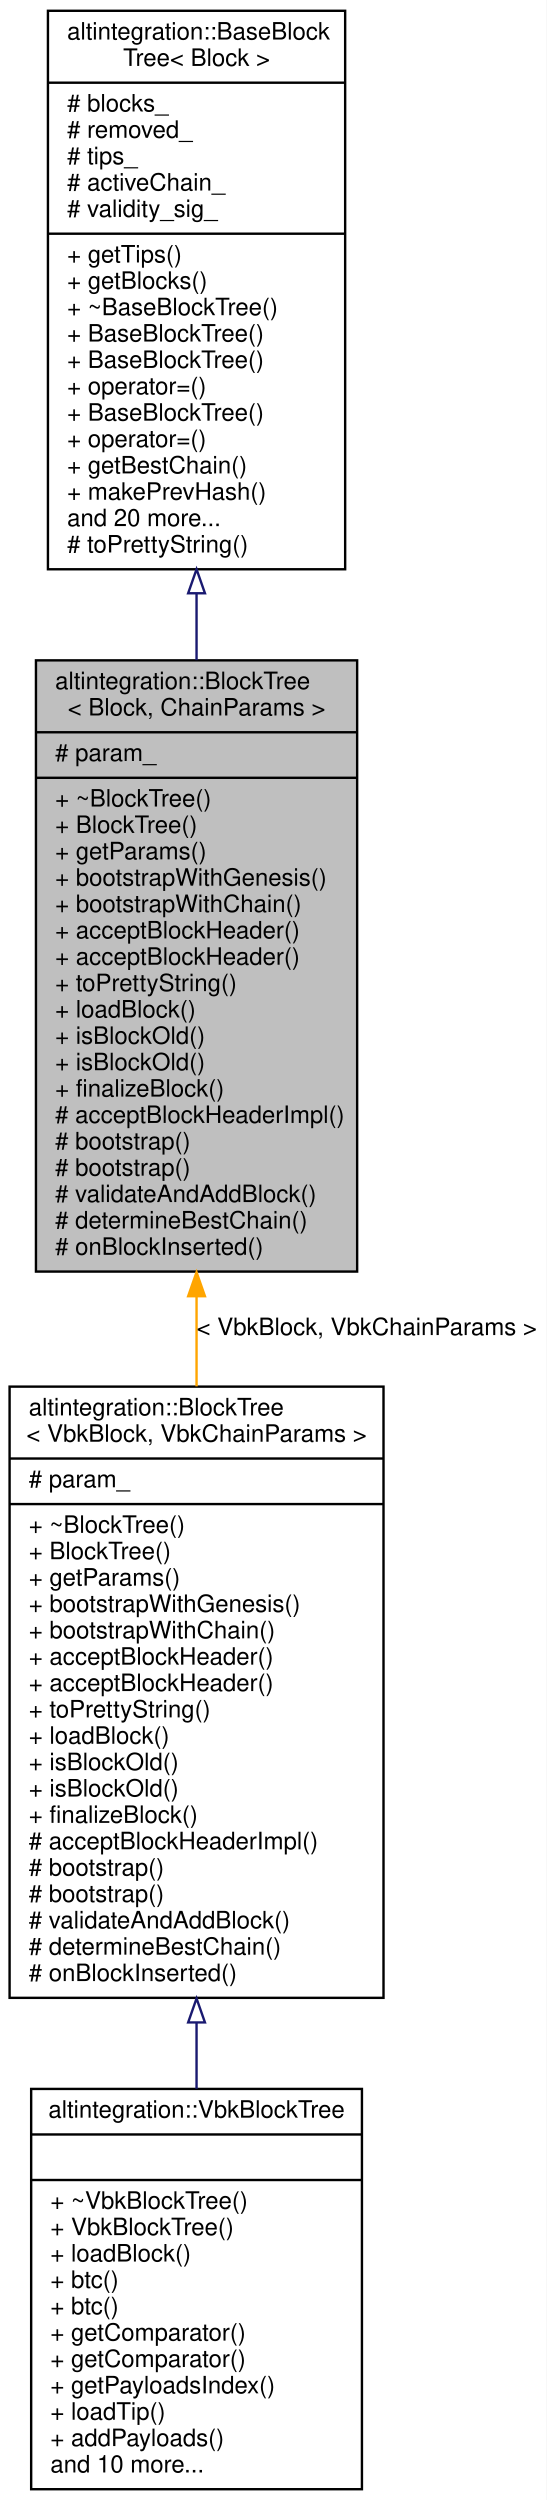
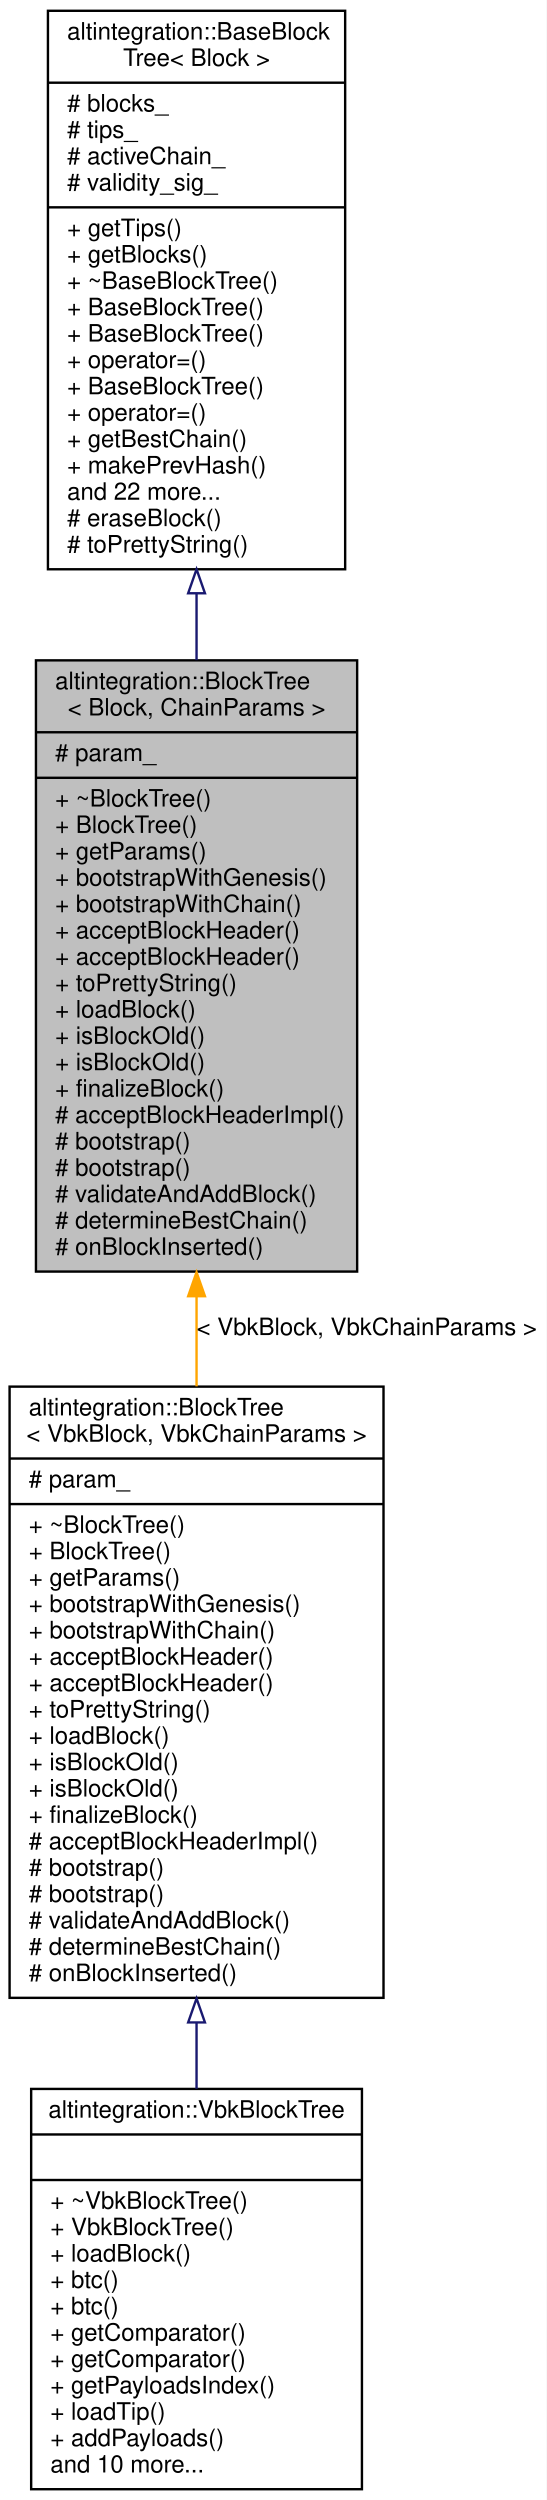
<svg xmlns="http://www.w3.org/2000/svg" xmlns:xlink="http://www.w3.org/1999/xlink" width="228pt" height="1043pt" viewBox="0.00 0.00 228.00 1043.00">
  <g id="graph0" class="graph" transform="scale(1 1) rotate(0) translate(4 1039)">
    <polygon fill="white" stroke="transparent" points="-4,4 -4,-1039 224,-1039 224,4 -4,4" />
    <g id="node1" class="node">
      <g id="a_node1">
        <a xlink:title="BlockTree is a tree of blocks with single &quot;bootstrap&quot; block as root.">
          <polygon fill="#bfbfbf" stroke="black" points="11,-508.5 11,-763.5 145,-763.5 145,-508.5 11,-508.5" />
          <text text-anchor="start" x="19" y="-751.5" font-family="Helvetica,sans-Serif" font-size="10.00">altintegration::BlockTree</text>
          <text text-anchor="middle" x="78" y="-740.5" font-family="Helvetica,sans-Serif" font-size="10.00">&lt; Block, ChainParams &gt;</text>
          <polyline fill="none" stroke="black" points="11,-733.5 145,-733.5 " />
          <text text-anchor="start" x="19" y="-721.5" font-family="Helvetica,sans-Serif" font-size="10.00"># param_</text>
          <polyline fill="none" stroke="black" points="11,-714.5 145,-714.5 " />
          <text text-anchor="start" x="19" y="-702.5" font-family="Helvetica,sans-Serif" font-size="10.00">+ ~BlockTree()</text>
          <text text-anchor="start" x="19" y="-691.5" font-family="Helvetica,sans-Serif" font-size="10.00">+ BlockTree()</text>
          <text text-anchor="start" x="19" y="-680.5" font-family="Helvetica,sans-Serif" font-size="10.00">+ getParams()</text>
          <text text-anchor="start" x="19" y="-669.5" font-family="Helvetica,sans-Serif" font-size="10.00">+ bootstrapWithGenesis()</text>
          <text text-anchor="start" x="19" y="-658.5" font-family="Helvetica,sans-Serif" font-size="10.00">+ bootstrapWithChain()</text>
          <text text-anchor="start" x="19" y="-647.5" font-family="Helvetica,sans-Serif" font-size="10.00">+ acceptBlockHeader()</text>
          <text text-anchor="start" x="19" y="-636.5" font-family="Helvetica,sans-Serif" font-size="10.00">+ acceptBlockHeader()</text>
          <text text-anchor="start" x="19" y="-625.5" font-family="Helvetica,sans-Serif" font-size="10.00">+ toPrettyString()</text>
          <text text-anchor="start" x="19" y="-614.5" font-family="Helvetica,sans-Serif" font-size="10.00">+ loadBlock()</text>
          <text text-anchor="start" x="19" y="-603.5" font-family="Helvetica,sans-Serif" font-size="10.00">+ isBlockOld()</text>
          <text text-anchor="start" x="19" y="-592.5" font-family="Helvetica,sans-Serif" font-size="10.00">+ isBlockOld()</text>
          <text text-anchor="start" x="19" y="-581.5" font-family="Helvetica,sans-Serif" font-size="10.00">+ finalizeBlock()</text>
          <text text-anchor="start" x="19" y="-570.5" font-family="Helvetica,sans-Serif" font-size="10.00"># acceptBlockHeaderImpl()</text>
          <text text-anchor="start" x="19" y="-559.5" font-family="Helvetica,sans-Serif" font-size="10.00"># bootstrap()</text>
          <text text-anchor="start" x="19" y="-548.5" font-family="Helvetica,sans-Serif" font-size="10.00"># bootstrap()</text>
          <text text-anchor="start" x="19" y="-537.5" font-family="Helvetica,sans-Serif" font-size="10.00"># validateAndAddBlock()</text>
          <text text-anchor="start" x="19" y="-526.5" font-family="Helvetica,sans-Serif" font-size="10.00"># determineBestChain()</text>
          <text text-anchor="start" x="19" y="-515.5" font-family="Helvetica,sans-Serif" font-size="10.00"># onBlockInserted()</text>
        </a>
      </g>
    </g>
    <g id="node3" class="node">
      <g id="a_node3">
        <a xlink:href="structaltintegration_1_1BlockTree.html" target="_top" xlink:title=" ">
          <polygon fill="white" stroke="black" points="0,-205.5 0,-460.5 156,-460.5 156,-205.5 0,-205.5" />
          <text text-anchor="start" x="8" y="-448.5" font-family="Helvetica,sans-Serif" font-size="10.00">altintegration::BlockTree</text>
          <text text-anchor="middle" x="78" y="-437.5" font-family="Helvetica,sans-Serif" font-size="10.00">&lt; VbkBlock, VbkChainParams &gt;</text>
          <polyline fill="none" stroke="black" points="0,-430.5 156,-430.5 " />
          <text text-anchor="start" x="8" y="-418.5" font-family="Helvetica,sans-Serif" font-size="10.00"># param_</text>
          <polyline fill="none" stroke="black" points="0,-411.5 156,-411.5 " />
          <text text-anchor="start" x="8" y="-399.5" font-family="Helvetica,sans-Serif" font-size="10.00">+ ~BlockTree()</text>
          <text text-anchor="start" x="8" y="-388.5" font-family="Helvetica,sans-Serif" font-size="10.00">+ BlockTree()</text>
          <text text-anchor="start" x="8" y="-377.5" font-family="Helvetica,sans-Serif" font-size="10.00">+ getParams()</text>
          <text text-anchor="start" x="8" y="-366.5" font-family="Helvetica,sans-Serif" font-size="10.00">+ bootstrapWithGenesis()</text>
          <text text-anchor="start" x="8" y="-355.5" font-family="Helvetica,sans-Serif" font-size="10.00">+ bootstrapWithChain()</text>
          <text text-anchor="start" x="8" y="-344.5" font-family="Helvetica,sans-Serif" font-size="10.00">+ acceptBlockHeader()</text>
          <text text-anchor="start" x="8" y="-333.5" font-family="Helvetica,sans-Serif" font-size="10.00">+ acceptBlockHeader()</text>
          <text text-anchor="start" x="8" y="-322.5" font-family="Helvetica,sans-Serif" font-size="10.00">+ toPrettyString()</text>
          <text text-anchor="start" x="8" y="-311.5" font-family="Helvetica,sans-Serif" font-size="10.00">+ loadBlock()</text>
          <text text-anchor="start" x="8" y="-300.5" font-family="Helvetica,sans-Serif" font-size="10.00">+ isBlockOld()</text>
          <text text-anchor="start" x="8" y="-289.5" font-family="Helvetica,sans-Serif" font-size="10.00">+ isBlockOld()</text>
          <text text-anchor="start" x="8" y="-278.5" font-family="Helvetica,sans-Serif" font-size="10.00">+ finalizeBlock()</text>
          <text text-anchor="start" x="8" y="-267.5" font-family="Helvetica,sans-Serif" font-size="10.00"># acceptBlockHeaderImpl()</text>
          <text text-anchor="start" x="8" y="-256.5" font-family="Helvetica,sans-Serif" font-size="10.00"># bootstrap()</text>
          <text text-anchor="start" x="8" y="-245.5" font-family="Helvetica,sans-Serif" font-size="10.00"># bootstrap()</text>
          <text text-anchor="start" x="8" y="-234.5" font-family="Helvetica,sans-Serif" font-size="10.00"># validateAndAddBlock()</text>
          <text text-anchor="start" x="8" y="-223.5" font-family="Helvetica,sans-Serif" font-size="10.00"># determineBestChain()</text>
          <text text-anchor="start" x="8" y="-212.5" font-family="Helvetica,sans-Serif" font-size="10.00"># onBlockInserted()</text>
        </a>
      </g>
    </g>
    <g id="edge2" class="edge">
      <path fill="none" stroke="orange" d="M78,-498.22C78,-485.7 78,-473.05 78,-460.63" />
      <polygon fill="orange" stroke="orange" points="74.5,-498.22 78,-508.22 81.5,-498.22 74.5,-498.22" />
      <text text-anchor="middle" x="149" y="-482" font-family="Helvetica,sans-Serif" font-size="10.00"> &lt; VbkBlock, VbkChainParams &gt;</text>
    </g>
    <g id="node2" class="node">
      <g id="a_node2">
        <a xlink:href="structaltintegration_1_1BaseBlockTree.html" target="_top" xlink:title="Base block tree that stores all blocks, maintains tree tips, maintains active chain.">
          <polygon fill="white" stroke="black" points="16,-801.5 16,-1034.5 140,-1034.5 140,-801.5 16,-801.5" />
          <text text-anchor="start" x="24" y="-1022.5" font-family="Helvetica,sans-Serif" font-size="10.00">altintegration::BaseBlock</text>
          <text text-anchor="middle" x="78" y="-1011.5" font-family="Helvetica,sans-Serif" font-size="10.00">Tree&lt; Block &gt;</text>
          <polyline fill="none" stroke="black" points="16,-1004.5 140,-1004.5 " />
          <text text-anchor="start" x="24" y="-992.5" font-family="Helvetica,sans-Serif" font-size="10.00"># blocks_</text>
-           <text text-anchor="start" x="24" y="-981.5" font-family="Helvetica,sans-Serif" font-size="10.00"># removed_</text>
-           <text text-anchor="start" x="24" y="-970.5" font-family="Helvetica,sans-Serif" font-size="10.00"># tips_</text>
-           <text text-anchor="start" x="24" y="-959.5" font-family="Helvetica,sans-Serif" font-size="10.00"># activeChain_</text>
-           <text text-anchor="start" x="24" y="-948.5" font-family="Helvetica,sans-Serif" font-size="10.00"># validity_sig_</text>
-           <polyline fill="none" stroke="black" points="16,-941.5 140,-941.5 " />
-           <text text-anchor="start" x="24" y="-929.5" font-family="Helvetica,sans-Serif" font-size="10.00">+ getTips()</text>
-           <text text-anchor="start" x="24" y="-918.5" font-family="Helvetica,sans-Serif" font-size="10.00">+ getBlocks()</text>
-           <text text-anchor="start" x="24" y="-907.5" font-family="Helvetica,sans-Serif" font-size="10.00">+ ~BaseBlockTree()</text>
+           <text text-anchor="start" x="24" y="-981.5" font-family="Helvetica,sans-Serif" font-size="10.00"># tips_</text>
+           <text text-anchor="start" x="24" y="-970.5" font-family="Helvetica,sans-Serif" font-size="10.00"># activeChain_</text>
+           <text text-anchor="start" x="24" y="-959.5" font-family="Helvetica,sans-Serif" font-size="10.00"># validity_sig_</text>
+           <polyline fill="none" stroke="black" points="16,-952.5 140,-952.5 " />
+           <text text-anchor="start" x="24" y="-940.5" font-family="Helvetica,sans-Serif" font-size="10.00">+ getTips()</text>
+           <text text-anchor="start" x="24" y="-929.5" font-family="Helvetica,sans-Serif" font-size="10.00">+ getBlocks()</text>
+           <text text-anchor="start" x="24" y="-918.5" font-family="Helvetica,sans-Serif" font-size="10.00">+ ~BaseBlockTree()</text>
+           <text text-anchor="start" x="24" y="-907.5" font-family="Helvetica,sans-Serif" font-size="10.00">+ BaseBlockTree()</text>
          <text text-anchor="start" x="24" y="-896.5" font-family="Helvetica,sans-Serif" font-size="10.00">+ BaseBlockTree()</text>
-           <text text-anchor="start" x="24" y="-885.5" font-family="Helvetica,sans-Serif" font-size="10.00">+ BaseBlockTree()</text>
-           <text text-anchor="start" x="24" y="-874.5" font-family="Helvetica,sans-Serif" font-size="10.00">+ operator=()</text>
-           <text text-anchor="start" x="24" y="-863.5" font-family="Helvetica,sans-Serif" font-size="10.00">+ BaseBlockTree()</text>
-           <text text-anchor="start" x="24" y="-852.5" font-family="Helvetica,sans-Serif" font-size="10.00">+ operator=()</text>
-           <text text-anchor="start" x="24" y="-841.5" font-family="Helvetica,sans-Serif" font-size="10.00">+ getBestChain()</text>
-           <text text-anchor="start" x="24" y="-830.5" font-family="Helvetica,sans-Serif" font-size="10.00">+ makePrevHash()</text>
-           <text text-anchor="start" x="24" y="-819.5" font-family="Helvetica,sans-Serif" font-size="10.00">and 20 more...</text>
+           <text text-anchor="start" x="24" y="-885.5" font-family="Helvetica,sans-Serif" font-size="10.00">+ operator=()</text>
+           <text text-anchor="start" x="24" y="-874.5" font-family="Helvetica,sans-Serif" font-size="10.00">+ BaseBlockTree()</text>
+           <text text-anchor="start" x="24" y="-863.5" font-family="Helvetica,sans-Serif" font-size="10.00">+ operator=()</text>
+           <text text-anchor="start" x="24" y="-852.5" font-family="Helvetica,sans-Serif" font-size="10.00">+ getBestChain()</text>
+           <text text-anchor="start" x="24" y="-841.5" font-family="Helvetica,sans-Serif" font-size="10.00">+ makePrevHash()</text>
+           <text text-anchor="start" x="24" y="-830.5" font-family="Helvetica,sans-Serif" font-size="10.00">and 22 more...</text>
+           <text text-anchor="start" x="24" y="-819.5" font-family="Helvetica,sans-Serif" font-size="10.00"># eraseBlock()</text>
          <text text-anchor="start" x="24" y="-808.5" font-family="Helvetica,sans-Serif" font-size="10.00"># toPrettyString()</text>
        </a>
      </g>
    </g>
    <g id="edge1" class="edge">
      <path fill="none" stroke="midnightblue" d="M78,-791.48C78,-782.22 78,-772.87 78,-763.6" />
      <polygon fill="none" stroke="midnightblue" points="74.5,-791.5 78,-801.5 81.5,-791.5 74.5,-791.5" />
    </g>
    <g id="node4" class="node">
      <g id="a_node4">
        <a xlink:href="structaltintegration_1_1VbkBlockTree.html" target="_top" xlink:title="Veriblock block tree.">
          <polygon fill="white" stroke="black" points="9,-0.5 9,-167.5 147,-167.5 147,-0.5 9,-0.5" />
          <text text-anchor="middle" x="78" y="-155.5" font-family="Helvetica,sans-Serif" font-size="10.00">altintegration::VbkBlockTree</text>
          <polyline fill="none" stroke="black" points="9,-148.5 147,-148.5 " />
          <text text-anchor="middle" x="78" y="-136.5" font-family="Helvetica,sans-Serif" font-size="10.00"> </text>
          <polyline fill="none" stroke="black" points="9,-129.5 147,-129.5 " />
          <text text-anchor="start" x="17" y="-117.5" font-family="Helvetica,sans-Serif" font-size="10.00">+ ~VbkBlockTree()</text>
          <text text-anchor="start" x="17" y="-106.5" font-family="Helvetica,sans-Serif" font-size="10.00">+ VbkBlockTree()</text>
          <text text-anchor="start" x="17" y="-95.5" font-family="Helvetica,sans-Serif" font-size="10.00">+ loadBlock()</text>
          <text text-anchor="start" x="17" y="-84.5" font-family="Helvetica,sans-Serif" font-size="10.00">+ btc()</text>
          <text text-anchor="start" x="17" y="-73.5" font-family="Helvetica,sans-Serif" font-size="10.00">+ btc()</text>
          <text text-anchor="start" x="17" y="-62.5" font-family="Helvetica,sans-Serif" font-size="10.00">+ getComparator()</text>
          <text text-anchor="start" x="17" y="-51.5" font-family="Helvetica,sans-Serif" font-size="10.00">+ getComparator()</text>
          <text text-anchor="start" x="17" y="-40.5" font-family="Helvetica,sans-Serif" font-size="10.00">+ getPayloadsIndex()</text>
          <text text-anchor="start" x="17" y="-29.5" font-family="Helvetica,sans-Serif" font-size="10.00">+ loadTip()</text>
          <text text-anchor="start" x="17" y="-18.5" font-family="Helvetica,sans-Serif" font-size="10.00">+ addPayloads()</text>
          <text text-anchor="start" x="17" y="-7.5" font-family="Helvetica,sans-Serif" font-size="10.00">and 10 more...</text>
        </a>
      </g>
    </g>
    <g id="edge3" class="edge">
      <path fill="none" stroke="midnightblue" d="M78,-195.07C78,-185.72 78,-176.48 78,-167.56" />
      <polygon fill="none" stroke="midnightblue" points="74.5,-195.24 78,-205.24 81.5,-195.24 74.5,-195.24" />
    </g>
  </g>
</svg>
